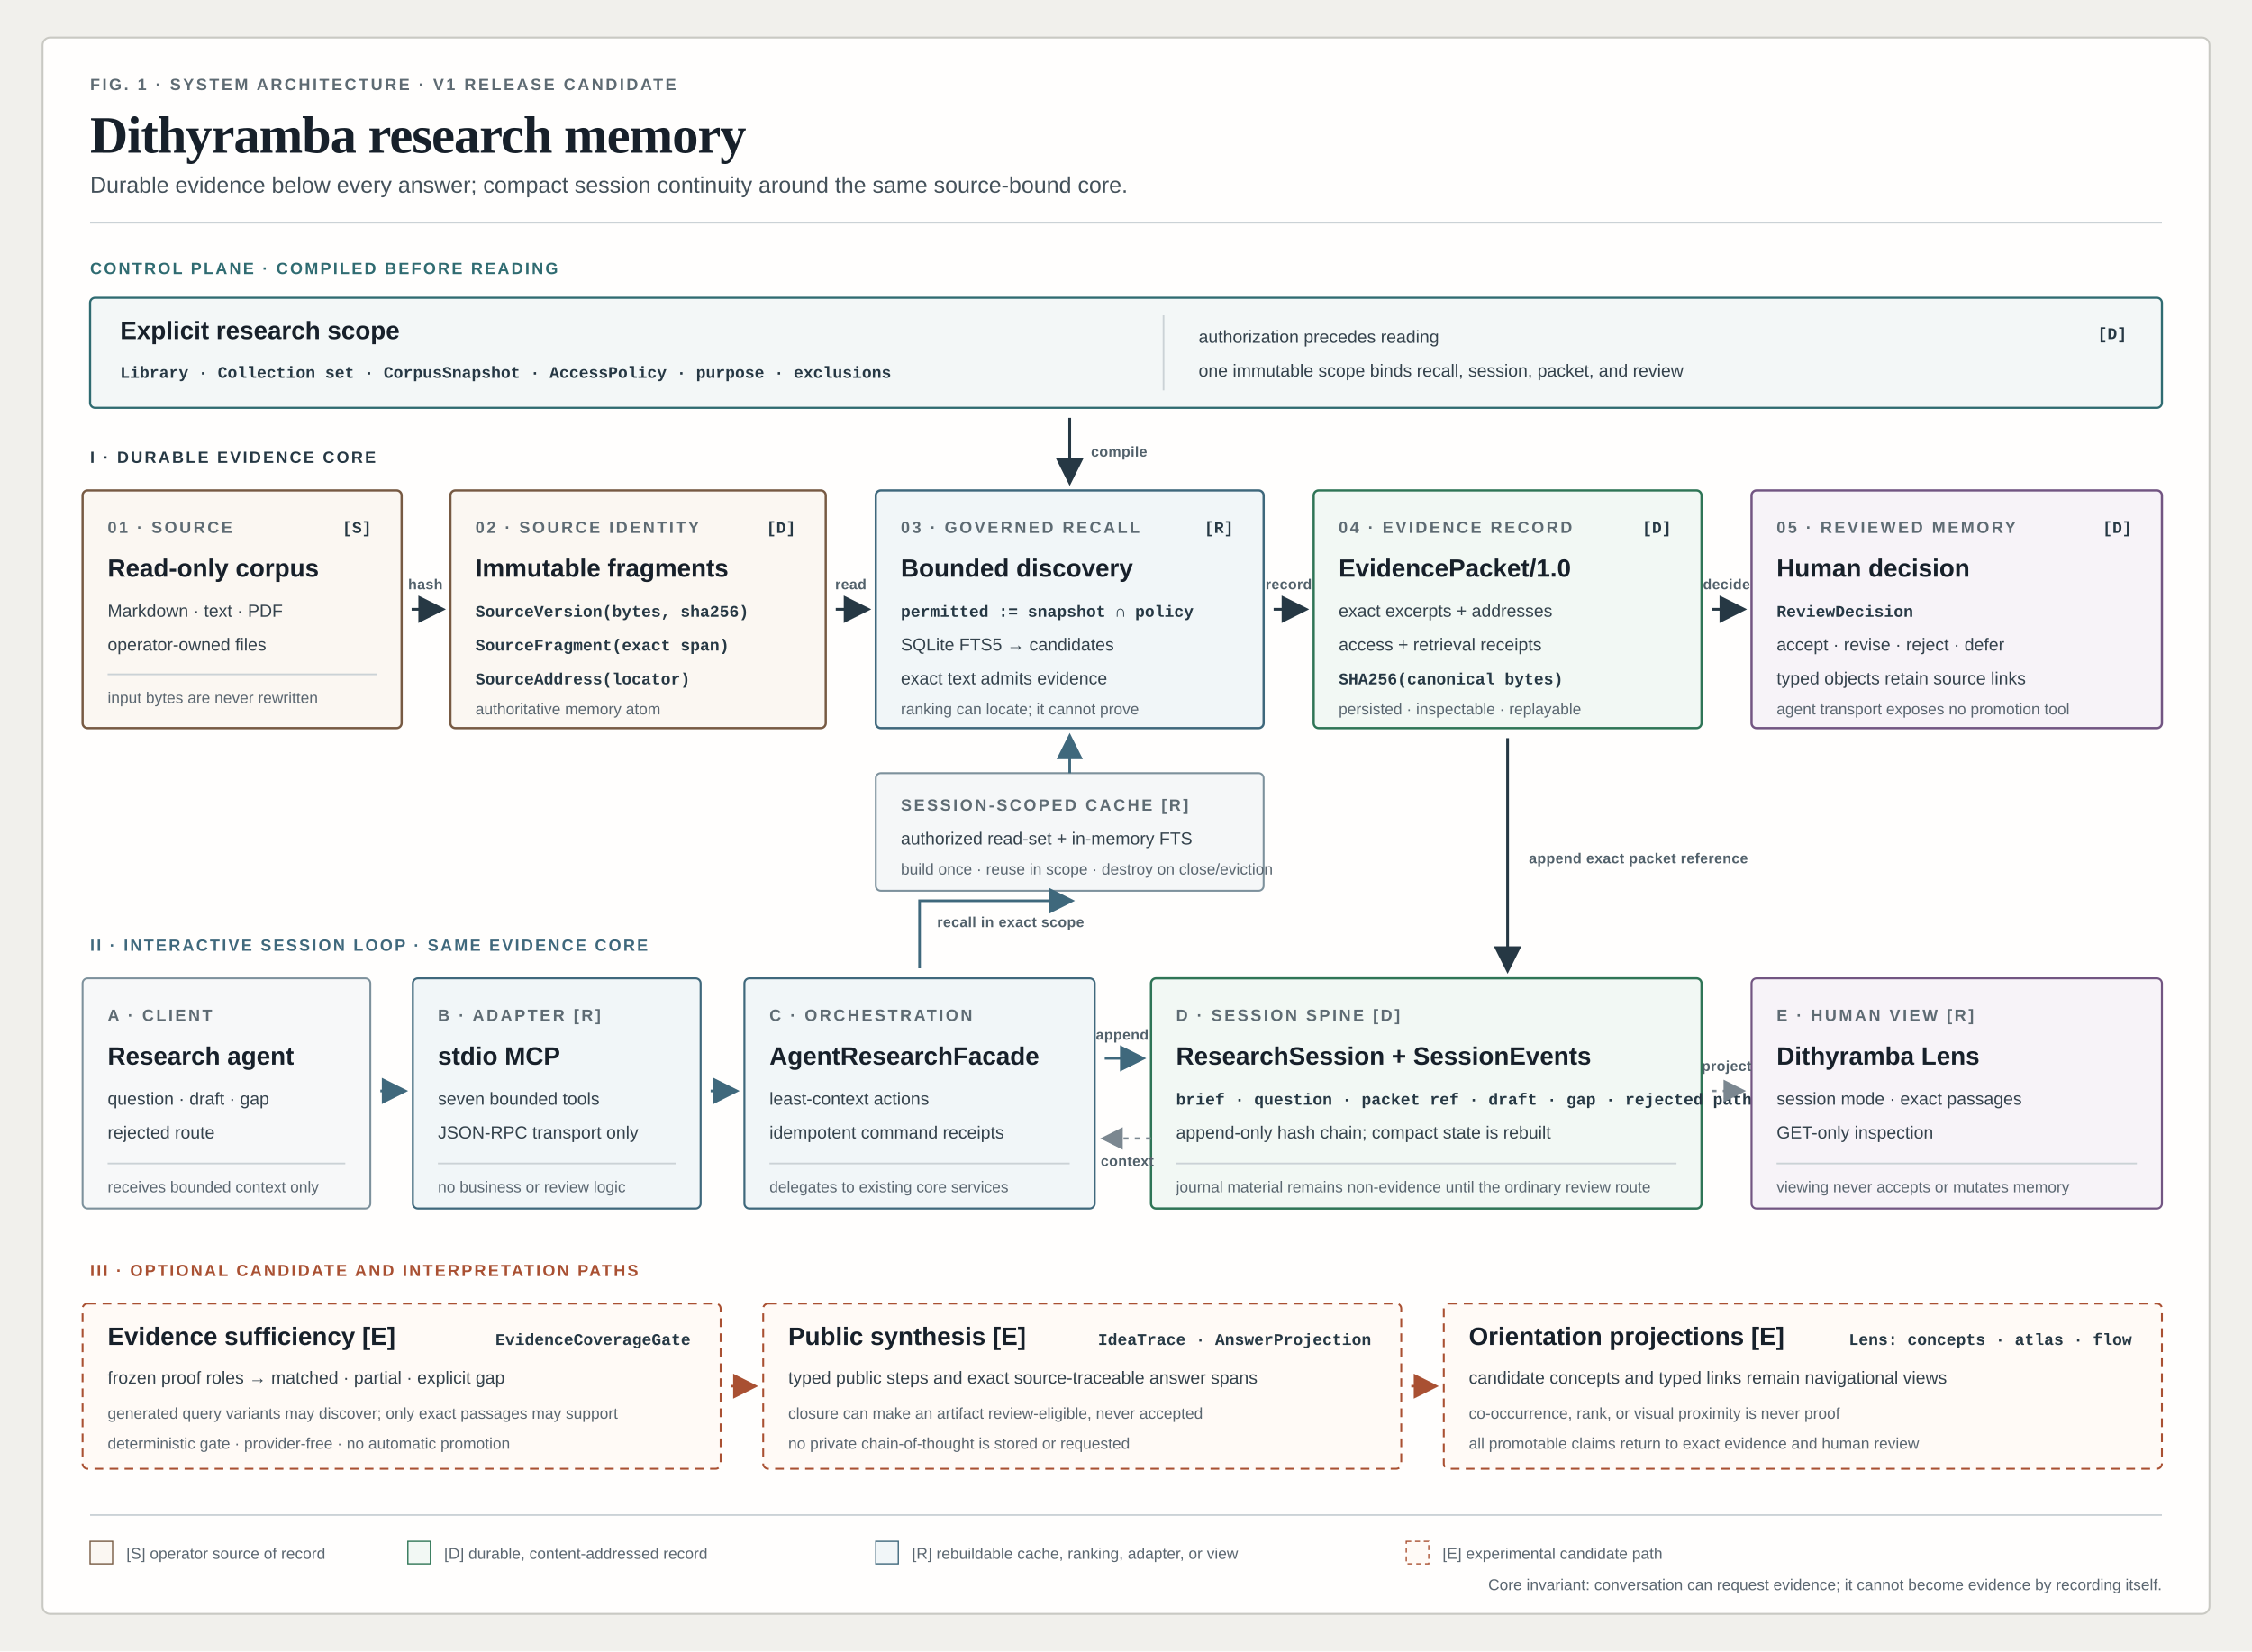
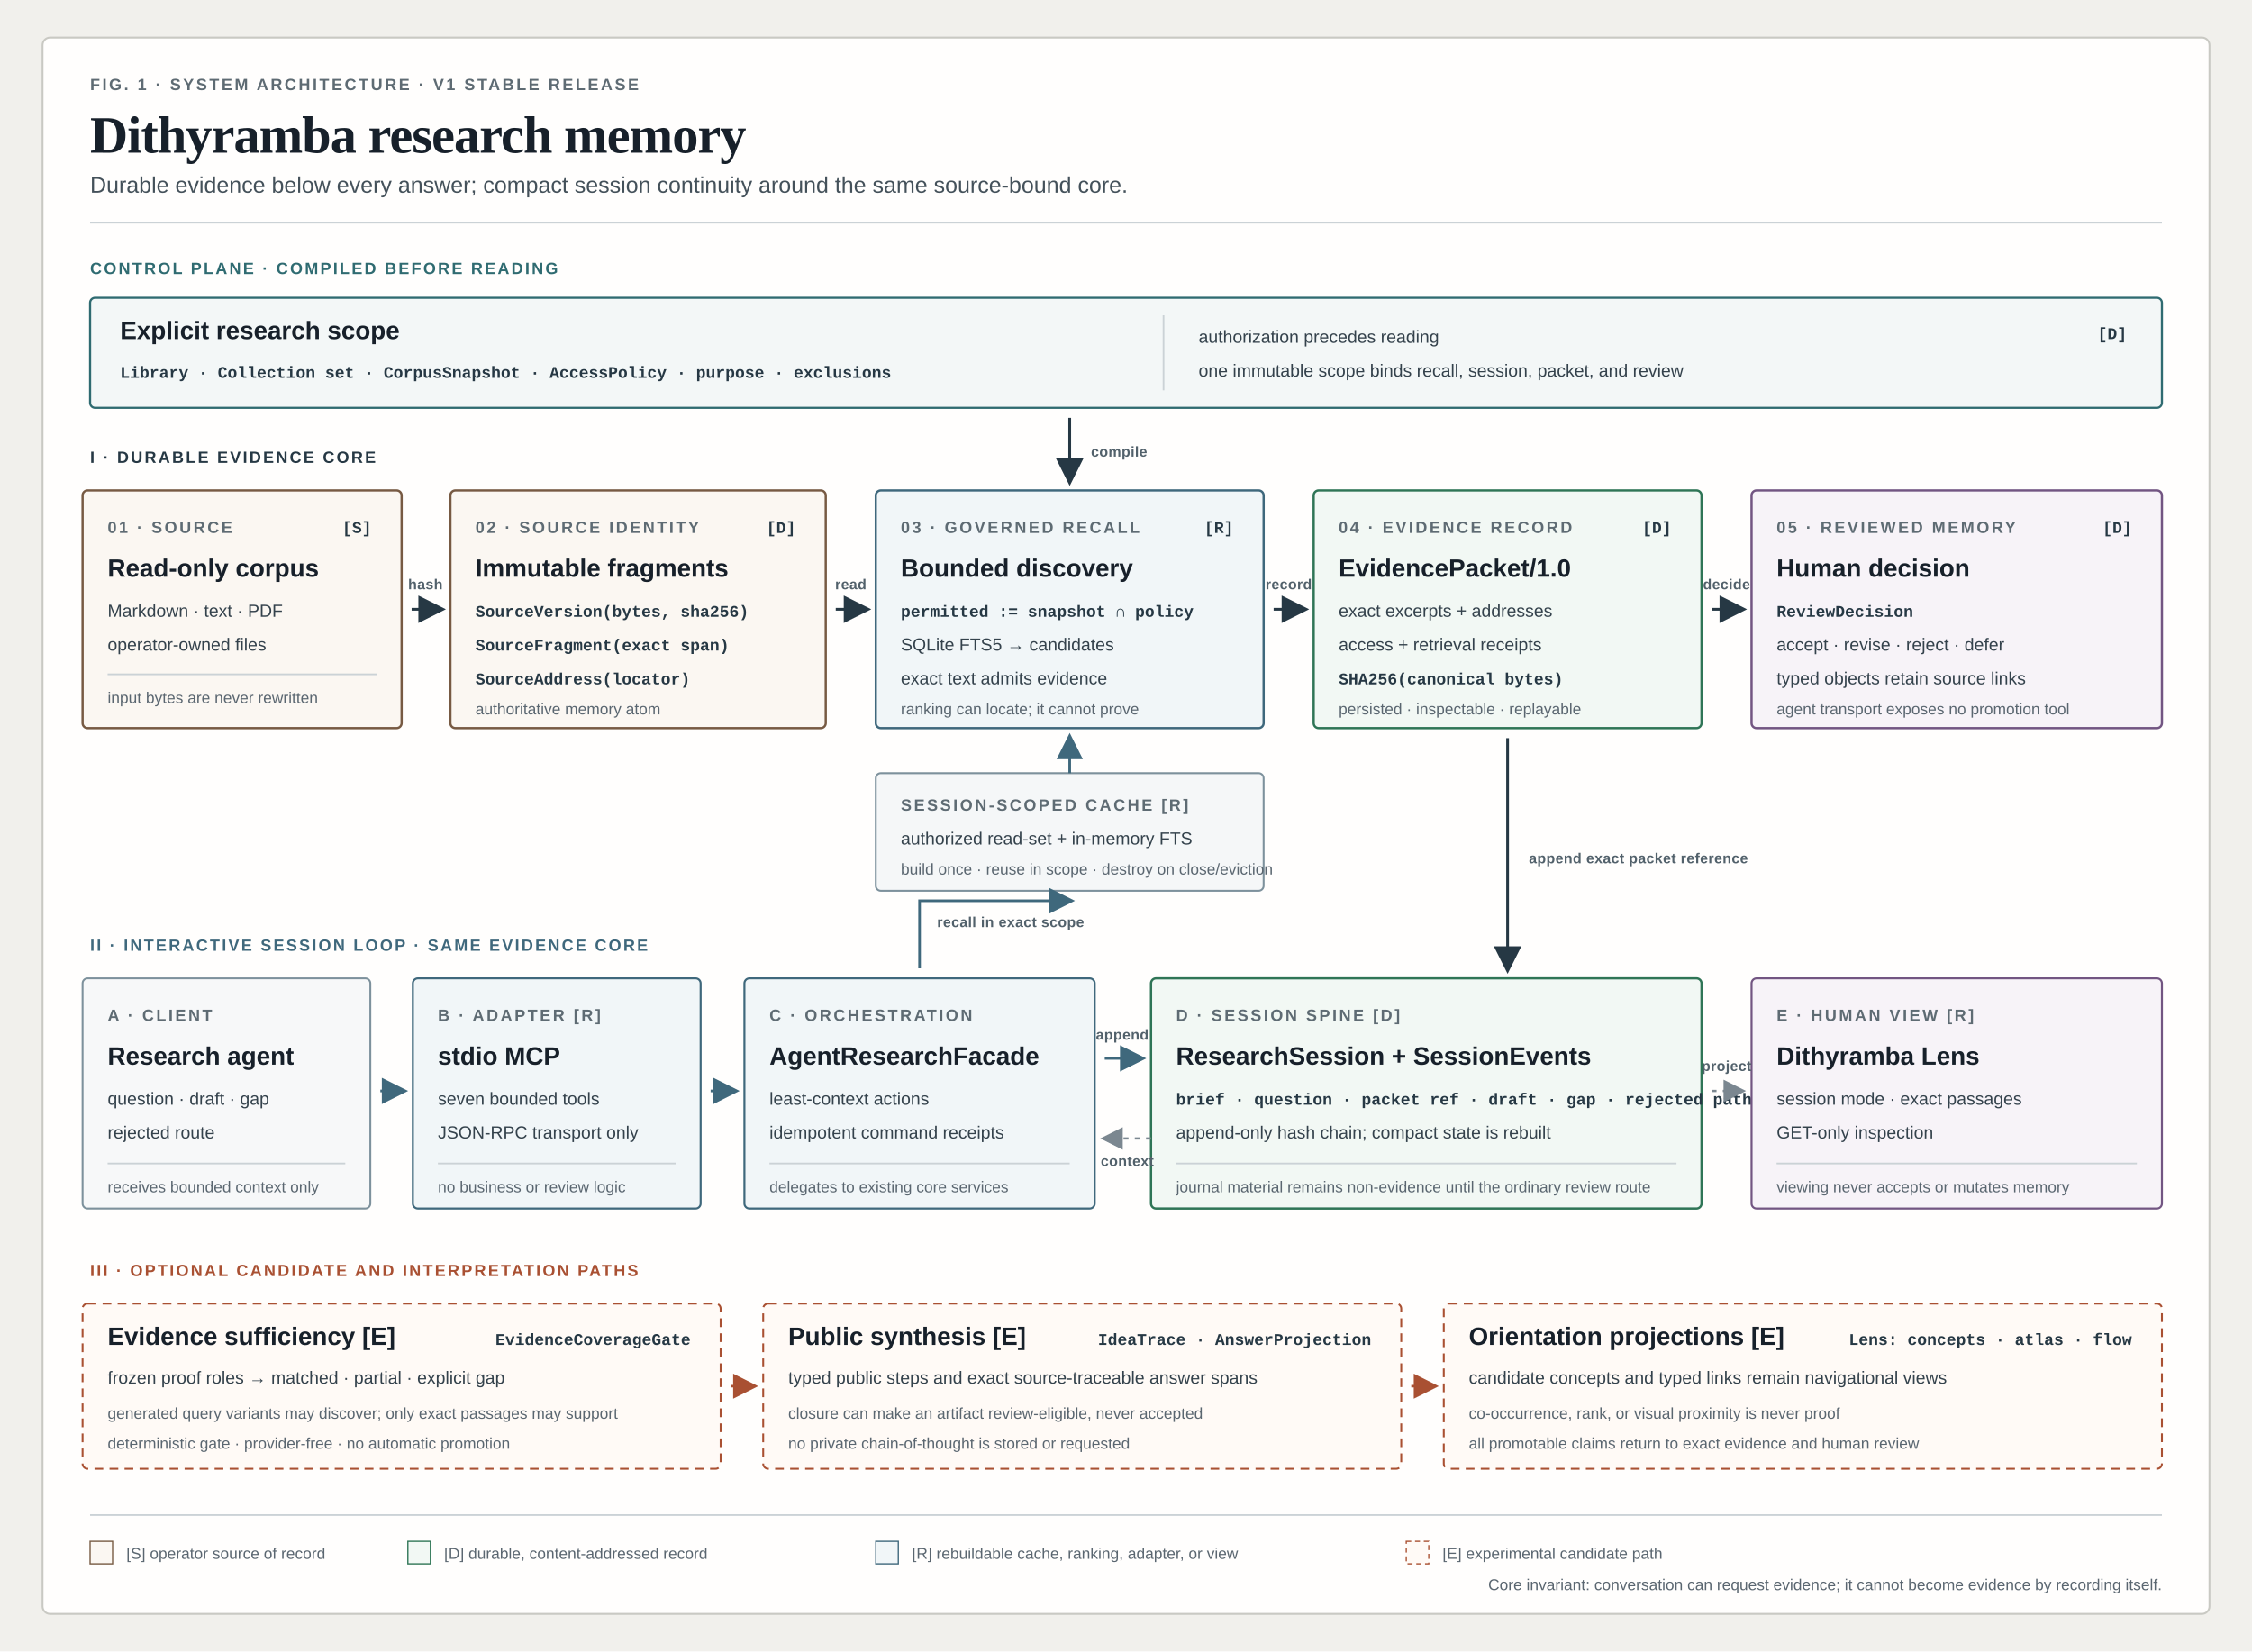
<svg xmlns="http://www.w3.org/2000/svg" width="1800" height="1320" viewBox="0 0 1800 1320" role="img" aria-labelledby="title description">
  <defs>
    <marker id="arrow-stable" markerWidth="10" markerHeight="10" refX="8" refY="5" orient="auto" markerUnits="strokeWidth">
      <path d="M0,0 L10,5 L0,10 Z" fill="#263844" />
    </marker>
    <marker id="arrow-session" markerWidth="10" markerHeight="10" refX="8" refY="5" orient="auto" markerUnits="strokeWidth">
      <path d="M0,0 L10,5 L0,10 Z" fill="#3f687c" />
    </marker>
    <marker id="arrow-derived" markerWidth="10" markerHeight="10" refX="8" refY="5" orient="auto" markerUnits="strokeWidth">
      <path d="M0,0 L10,5 L0,10 Z" fill="#7b8790" />
    </marker>
    <marker id="arrow-experimental" markerWidth="10" markerHeight="10" refX="8" refY="5" orient="auto" markerUnits="strokeWidth">
      <path d="M0,0 L10,5 L0,10 Z" fill="#a95032" />
    </marker>
    <style>
      .ui { font-family: -apple-system, BlinkMacSystemFont, "Helvetica Neue", Arial, sans-serif; fill: #17202a; }
      .serif { font-family: Georgia, "Times New Roman", serif; fill: #17202a; }
      .mono { font-family: "SFMono-Regular", Consolas, "Liberation Mono", monospace; fill: #263844; }
      .figure { font-size: 13px; font-weight: 760; letter-spacing: 1.8px; fill: #5e6b73; }
      .title { font-size: 42px; font-weight: 700; letter-spacing: -.7px; }
      .subtitle { font-size: 18px; fill: #44515a; }
      .lane { font-size: 13px; font-weight: 760; letter-spacing: 1.6px; }
      .node-title { font-size: 20px; font-weight: 710; }
      .contract { font-size: 13px; font-weight: 650; }
      .copy { font-size: 14px; fill: #34424c; }
      .small { font-size: 12.5px; fill: #5a6670; }
      .edge-label { font-size: 11.5px; font-weight: 650; fill: #52616b; letter-spacing: .25px; }
      .stable-edge { fill: none; stroke: #263844; stroke-width: 2.2; marker-end: url(#arrow-stable); }
      .session-edge { fill: none; stroke: #3f687c; stroke-width: 2.1; marker-end: url(#arrow-session); }
      .derived-edge { fill: none; stroke: #7b8790; stroke-width: 1.8; stroke-dasharray: 4 5; marker-end: url(#arrow-derived); }
      .experimental-edge { fill: none; stroke: #a95032; stroke-width: 2; stroke-dasharray: 8 6; marker-end: url(#arrow-experimental); }
      .guide { fill: none; stroke: #cbd2d6; stroke-width: 1.35; }
    </style>
  </defs>
  <rect width="1800" height="1320" fill="#f1f0ec" />
  <rect x="34" y="30" width="1732" height="1260" rx="6" fill="#fffefd" stroke="#c9c9c3" stroke-width="1.5" />
  <g class="ui">
-     <text x="72" y="72" class="figure">FIG. 1 · SYSTEM ARCHITECTURE · V1 RELEASE CANDIDATE</text>
+     <text x="72" y="72" class="figure">FIG. 1 · SYSTEM ARCHITECTURE · V1 STABLE RELEASE</text>
    <text x="72" y="122" class="title serif">Dithyramba research memory</text>
    <text x="72" y="154" class="subtitle">Durable evidence below every answer; compact session continuity around the same source-bound core.</text>
    <line x1="72" y1="178" x2="1728" y2="178" class="guide" />
    <text x="72" y="219" class="lane" fill="#2f6b71">CONTROL PLANE · COMPILED BEFORE READING</text>
    <rect x="72" y="238" width="1656" height="88" rx="4" fill="#f3f7f7" stroke="#2f6b71" stroke-width="1.7" />
    <text x="96" y="271" class="node-title">Explicit research scope</text>
    <text x="96" y="302" class="contract mono">Library · Collection set · CorpusSnapshot · AccessPolicy · purpose · exclusions</text>
    <line x1="930" y1="252" x2="930" y2="312" class="guide" />
    <text x="958" y="274" class="copy">authorization precedes reading</text>
    <text x="958" y="301" class="copy">one immutable scope binds recall, session, packet, and review</text>
    <text x="1700" y="271" text-anchor="end" class="contract mono">[D]</text>
    <text x="72" y="370" class="lane" fill="#263844">I · DURABLE EVIDENCE CORE</text>
    <rect x="66" y="392" width="255" height="190" rx="4" fill="#fbf7f2" stroke="#775a43" stroke-width="1.8" />
    <text x="86" y="426" class="figure" fill="#775a43">01 · SOURCE</text>
    <text x="297" y="426" text-anchor="end" class="contract mono">[S]</text>
    <text x="86" y="461" class="node-title">Read-only corpus</text>
    <text x="86" y="493" class="copy">Markdown · text · PDF</text>
    <text x="86" y="520" class="copy">operator-owned files</text>
    <line x1="86" y1="539" x2="301" y2="539" class="guide" />
    <text x="86" y="562" class="small">input bytes are never rewritten</text>
    <rect x="360" y="392" width="300" height="190" rx="4" fill="#fbf7f2" stroke="#775a43" stroke-width="1.8" />
    <text x="380" y="426" class="figure" fill="#775a43">02 · SOURCE IDENTITY</text>
    <text x="636" y="426" text-anchor="end" class="contract mono">[D]</text>
    <text x="380" y="461" class="node-title">Immutable fragments</text>
    <text x="380" y="493" class="contract mono">SourceVersion(bytes, sha256)</text>
    <text x="380" y="520" class="contract mono">SourceFragment(exact span)</text>
    <text x="380" y="547" class="contract mono">SourceAddress(locator)</text>
    <text x="380" y="571" class="small">authoritative memory atom</text>
    <rect x="700" y="392" width="310" height="190" rx="4" fill="#f1f6f8" stroke="#3f687c" stroke-width="1.8" />
    <text x="720" y="426" class="figure" fill="#3f687c">03 · GOVERNED RECALL</text>
    <text x="986" y="426" text-anchor="end" class="contract mono">[R]</text>
    <text x="720" y="461" class="node-title">Bounded discovery</text>
    <text x="720" y="493" class="contract mono">permitted := snapshot ∩ policy</text>
    <text x="720" y="520" class="copy">SQLite FTS5 → candidates</text>
    <text x="720" y="547" class="copy">exact text admits evidence</text>
    <text x="720" y="571" class="small">ranking can locate; it cannot prove</text>
    <rect x="1050" y="392" width="310" height="190" rx="4" fill="#f2f8f4" stroke="#2f7556" stroke-width="1.8" />
    <text x="1070" y="426" class="figure" fill="#2f7556">04 · EVIDENCE RECORD</text>
    <text x="1336" y="426" text-anchor="end" class="contract mono">[D]</text>
    <text x="1070" y="461" class="node-title">EvidencePacket/1.0</text>
    <text x="1070" y="493" class="copy">exact excerpts + addresses</text>
    <text x="1070" y="520" class="copy">access + retrieval receipts</text>
    <text x="1070" y="547" class="contract mono">SHA256(canonical bytes)</text>
    <text x="1070" y="571" class="small">persisted · inspectable · replayable</text>
    <rect x="1400" y="392" width="328" height="190" rx="4" fill="#f7f3f8" stroke="#725582" stroke-width="1.8" />
    <text x="1420" y="426" class="figure" fill="#725582">05 · REVIEWED MEMORY</text>
    <text x="1704" y="426" text-anchor="end" class="contract mono">[D]</text>
    <text x="1420" y="461" class="node-title">Human decision</text>
    <text x="1420" y="493" class="contract mono">ReviewDecision</text>
    <text x="1420" y="520" class="copy">accept · revise · reject · defer</text>
    <text x="1420" y="547" class="copy">typed objects retain source links</text>
    <text x="1420" y="571" class="small">agent transport exposes no promotion tool</text>
    <path d="M329 487 H352" class="stable-edge" />
    <text x="340" y="471" text-anchor="middle" class="edge-label">hash</text>
    <path d="M668 487 H692" class="stable-edge" />
    <text x="680" y="471" text-anchor="middle" class="edge-label">read</text>
    <path d="M1018 487 H1042" class="stable-edge" />
    <text x="1030" y="471" text-anchor="middle" class="edge-label">record</text>
    <path d="M1368 487 H1392" class="stable-edge" />
    <text x="1380" y="471" text-anchor="middle" class="edge-label">decide</text>
    <path d="M855 334 V384" class="stable-edge" />
    <text x="872" y="365" class="edge-label">compile</text>
    <rect x="700" y="618" width="310" height="94" rx="4" fill="#f5f7f8" stroke="#7d919c" stroke-width="1.5" />
    <text x="720" y="648" class="figure" fill="#3f687c">SESSION-SCOPED CACHE [R]</text>
    <text x="720" y="675" class="copy">authorized read-set + in-memory FTS</text>
    <text x="720" y="699" class="small">build once · reuse in scope · destroy on close/eviction</text>
    <path d="M855 618 V590" class="session-edge" />
    <text x="72" y="760" class="lane" fill="#3f687c">II · INTERACTIVE SESSION LOOP · SAME EVIDENCE CORE</text>
    <rect x="66" y="782" width="230" height="184" rx="4" fill="#f7f8f9" stroke="#7d919c" stroke-width="1.5" />
    <text x="86" y="816" class="figure" fill="#526b78">A · CLIENT</text>
    <text x="86" y="851" class="node-title">Research agent</text>
    <text x="86" y="883" class="copy">question · draft · gap</text>
    <text x="86" y="910" class="copy">rejected route</text>
    <line x1="86" y1="930" x2="276" y2="930" class="guide" />
    <text x="86" y="953" class="small">receives bounded context only</text>
    <rect x="330" y="782" width="230" height="184" rx="4" fill="#f1f6f8" stroke="#3f687c" stroke-width="1.6" />
    <text x="350" y="816" class="figure" fill="#3f687c">B · ADAPTER [R]</text>
    <text x="350" y="851" class="node-title">stdio MCP</text>
    <text x="350" y="883" class="copy">seven bounded tools</text>
    <text x="350" y="910" class="copy">JSON-RPC transport only</text>
    <line x1="350" y1="930" x2="540" y2="930" class="guide" />
    <text x="350" y="953" class="small">no business or review logic</text>
    <rect x="595" y="782" width="280" height="184" rx="4" fill="#f1f6f8" stroke="#3f687c" stroke-width="1.6" />
    <text x="615" y="816" class="figure" fill="#3f687c">C · ORCHESTRATION</text>
    <text x="615" y="851" class="node-title">AgentResearchFacade</text>
    <text x="615" y="883" class="copy">least-context actions</text>
    <text x="615" y="910" class="copy">idempotent command receipts</text>
    <line x1="615" y1="930" x2="855" y2="930" class="guide" />
    <text x="615" y="953" class="small">delegates to existing core services</text>
    <rect x="920" y="782" width="440" height="184" rx="4" fill="#f2f8f4" stroke="#2f7556" stroke-width="1.8" />
    <text x="940" y="816" class="figure" fill="#2f7556">D · SESSION SPINE [D]</text>
    <text x="940" y="851" class="node-title">ResearchSession + SessionEvents</text>
    <text x="940" y="883" class="contract mono">brief · question · packet ref · draft · gap · rejected path</text>
    <text x="940" y="910" class="copy">append-only hash chain; compact state is rebuilt</text>
    <line x1="940" y1="930" x2="1340" y2="930" class="guide" />
    <text x="940" y="953" class="small">journal material remains non-evidence until the ordinary review route</text>
    <rect x="1400" y="782" width="328" height="184" rx="4" fill="#f7f3f8" stroke="#725582" stroke-width="1.6" />
    <text x="1420" y="816" class="figure" fill="#725582">E · HUMAN VIEW [R]</text>
    <text x="1420" y="851" class="node-title">Dithyramba Lens</text>
    <text x="1420" y="883" class="copy">session mode · exact passages</text>
    <text x="1420" y="910" class="copy">GET-only inspection</text>
    <line x1="1420" y1="930" x2="1708" y2="930" class="guide" />
    <text x="1420" y="953" class="small">viewing never accepts or mutates memory</text>
    <path d="M304 872 H322" class="session-edge" />
    <path d="M568 872 H587" class="session-edge" />
    <path d="M883 846 H912" class="session-edge" />
    <text x="897" y="831" text-anchor="middle" class="edge-label">append</text>
    <path d="M920 910 H883" class="derived-edge" />
    <text x="901" y="932" text-anchor="middle" class="edge-label">context</text>
    <path d="M1368 872 H1392" class="derived-edge" />
    <text x="1380" y="856" text-anchor="middle" class="edge-label">project</text>
    <path d="M735 774 V720 H855" class="session-edge" />
    <text x="749" y="741" class="edge-label">recall in exact scope</text>
    <path d="M1205 590 V774" class="stable-edge" />
    <text x="1222" y="690" class="edge-label">append exact packet reference</text>
    <text x="72" y="1020" class="lane" fill="#a95032">III · OPTIONAL CANDIDATE AND INTERPRETATION PATHS</text>
    <rect x="66" y="1042" width="510" height="132" rx="4" fill="#fffaf6" stroke="#a95032" stroke-width="1.5" stroke-dasharray="7 5" />
    <text x="86" y="1075" class="node-title">Evidence sufficiency [E]</text>
    <text x="552" y="1075" text-anchor="end" class="contract mono">EvidenceCoverageGate</text>
    <text x="86" y="1106" class="copy">frozen proof roles → matched · partial · explicit gap</text>
    <text x="86" y="1134" class="small">generated query variants may discover; only exact passages may support</text>
    <text x="86" y="1158" class="small">deterministic gate · provider-free · no automatic promotion</text>
    <rect x="610" y="1042" width="510" height="132" rx="4" fill="#fffaf6" stroke="#a95032" stroke-width="1.5" stroke-dasharray="7 5" />
    <text x="630" y="1075" class="node-title">Public synthesis [E]</text>
    <text x="1096" y="1075" text-anchor="end" class="contract mono">IdeaTrace · AnswerProjection</text>
    <text x="630" y="1106" class="copy">typed public steps and exact source-traceable answer spans</text>
    <text x="630" y="1134" class="small">closure can make an artifact review-eligible, never accepted</text>
    <text x="630" y="1158" class="small">no private chain-of-thought is stored or requested</text>
    <rect x="1154" y="1042" width="574" height="132" rx="4" fill="#fffaf6" stroke="#a95032" stroke-width="1.5" stroke-dasharray="7 5" />
    <text x="1174" y="1075" class="node-title">Orientation projections [E]</text>
    <text x="1704" y="1075" text-anchor="end" class="contract mono">Lens: concepts · atlas · flow</text>
    <text x="1174" y="1106" class="copy">candidate concepts and typed links remain navigational views</text>
    <text x="1174" y="1134" class="small">co-occurrence, rank, or visual proximity is never proof</text>
    <text x="1174" y="1158" class="small">all promotable claims return to exact evidence and human review</text>
    <path d="M584 1108 H602" class="experimental-edge" />
    <path d="M1128 1108 H1146" class="experimental-edge" />
    <line x1="72" y1="1211" x2="1728" y2="1211" class="guide" />
    <rect x="72" y="1232" width="18" height="18" fill="#fbf7f2" stroke="#775a43" />
    <text x="101" y="1246" class="small">[S] operator source of record</text>
    <rect x="326" y="1232" width="18" height="18" fill="#f2f8f4" stroke="#2f7556" />
    <text x="355" y="1246" class="small">[D] durable, content-addressed record</text>
    <rect x="700" y="1232" width="18" height="18" fill="#f1f6f8" stroke="#3f687c" />
    <text x="729" y="1246" class="small">[R] rebuildable cache, ranking, adapter, or view</text>
    <rect x="1124" y="1232" width="18" height="18" fill="#fffaf6" stroke="#a95032" stroke-dasharray="4 3" />
    <text x="1153" y="1246" class="small">[E] experimental candidate path</text>
    <text x="1728" y="1271" text-anchor="end" class="small">Core invariant: conversation can request evidence; it cannot become evidence by recording itself.</text>
  </g>
</svg>
